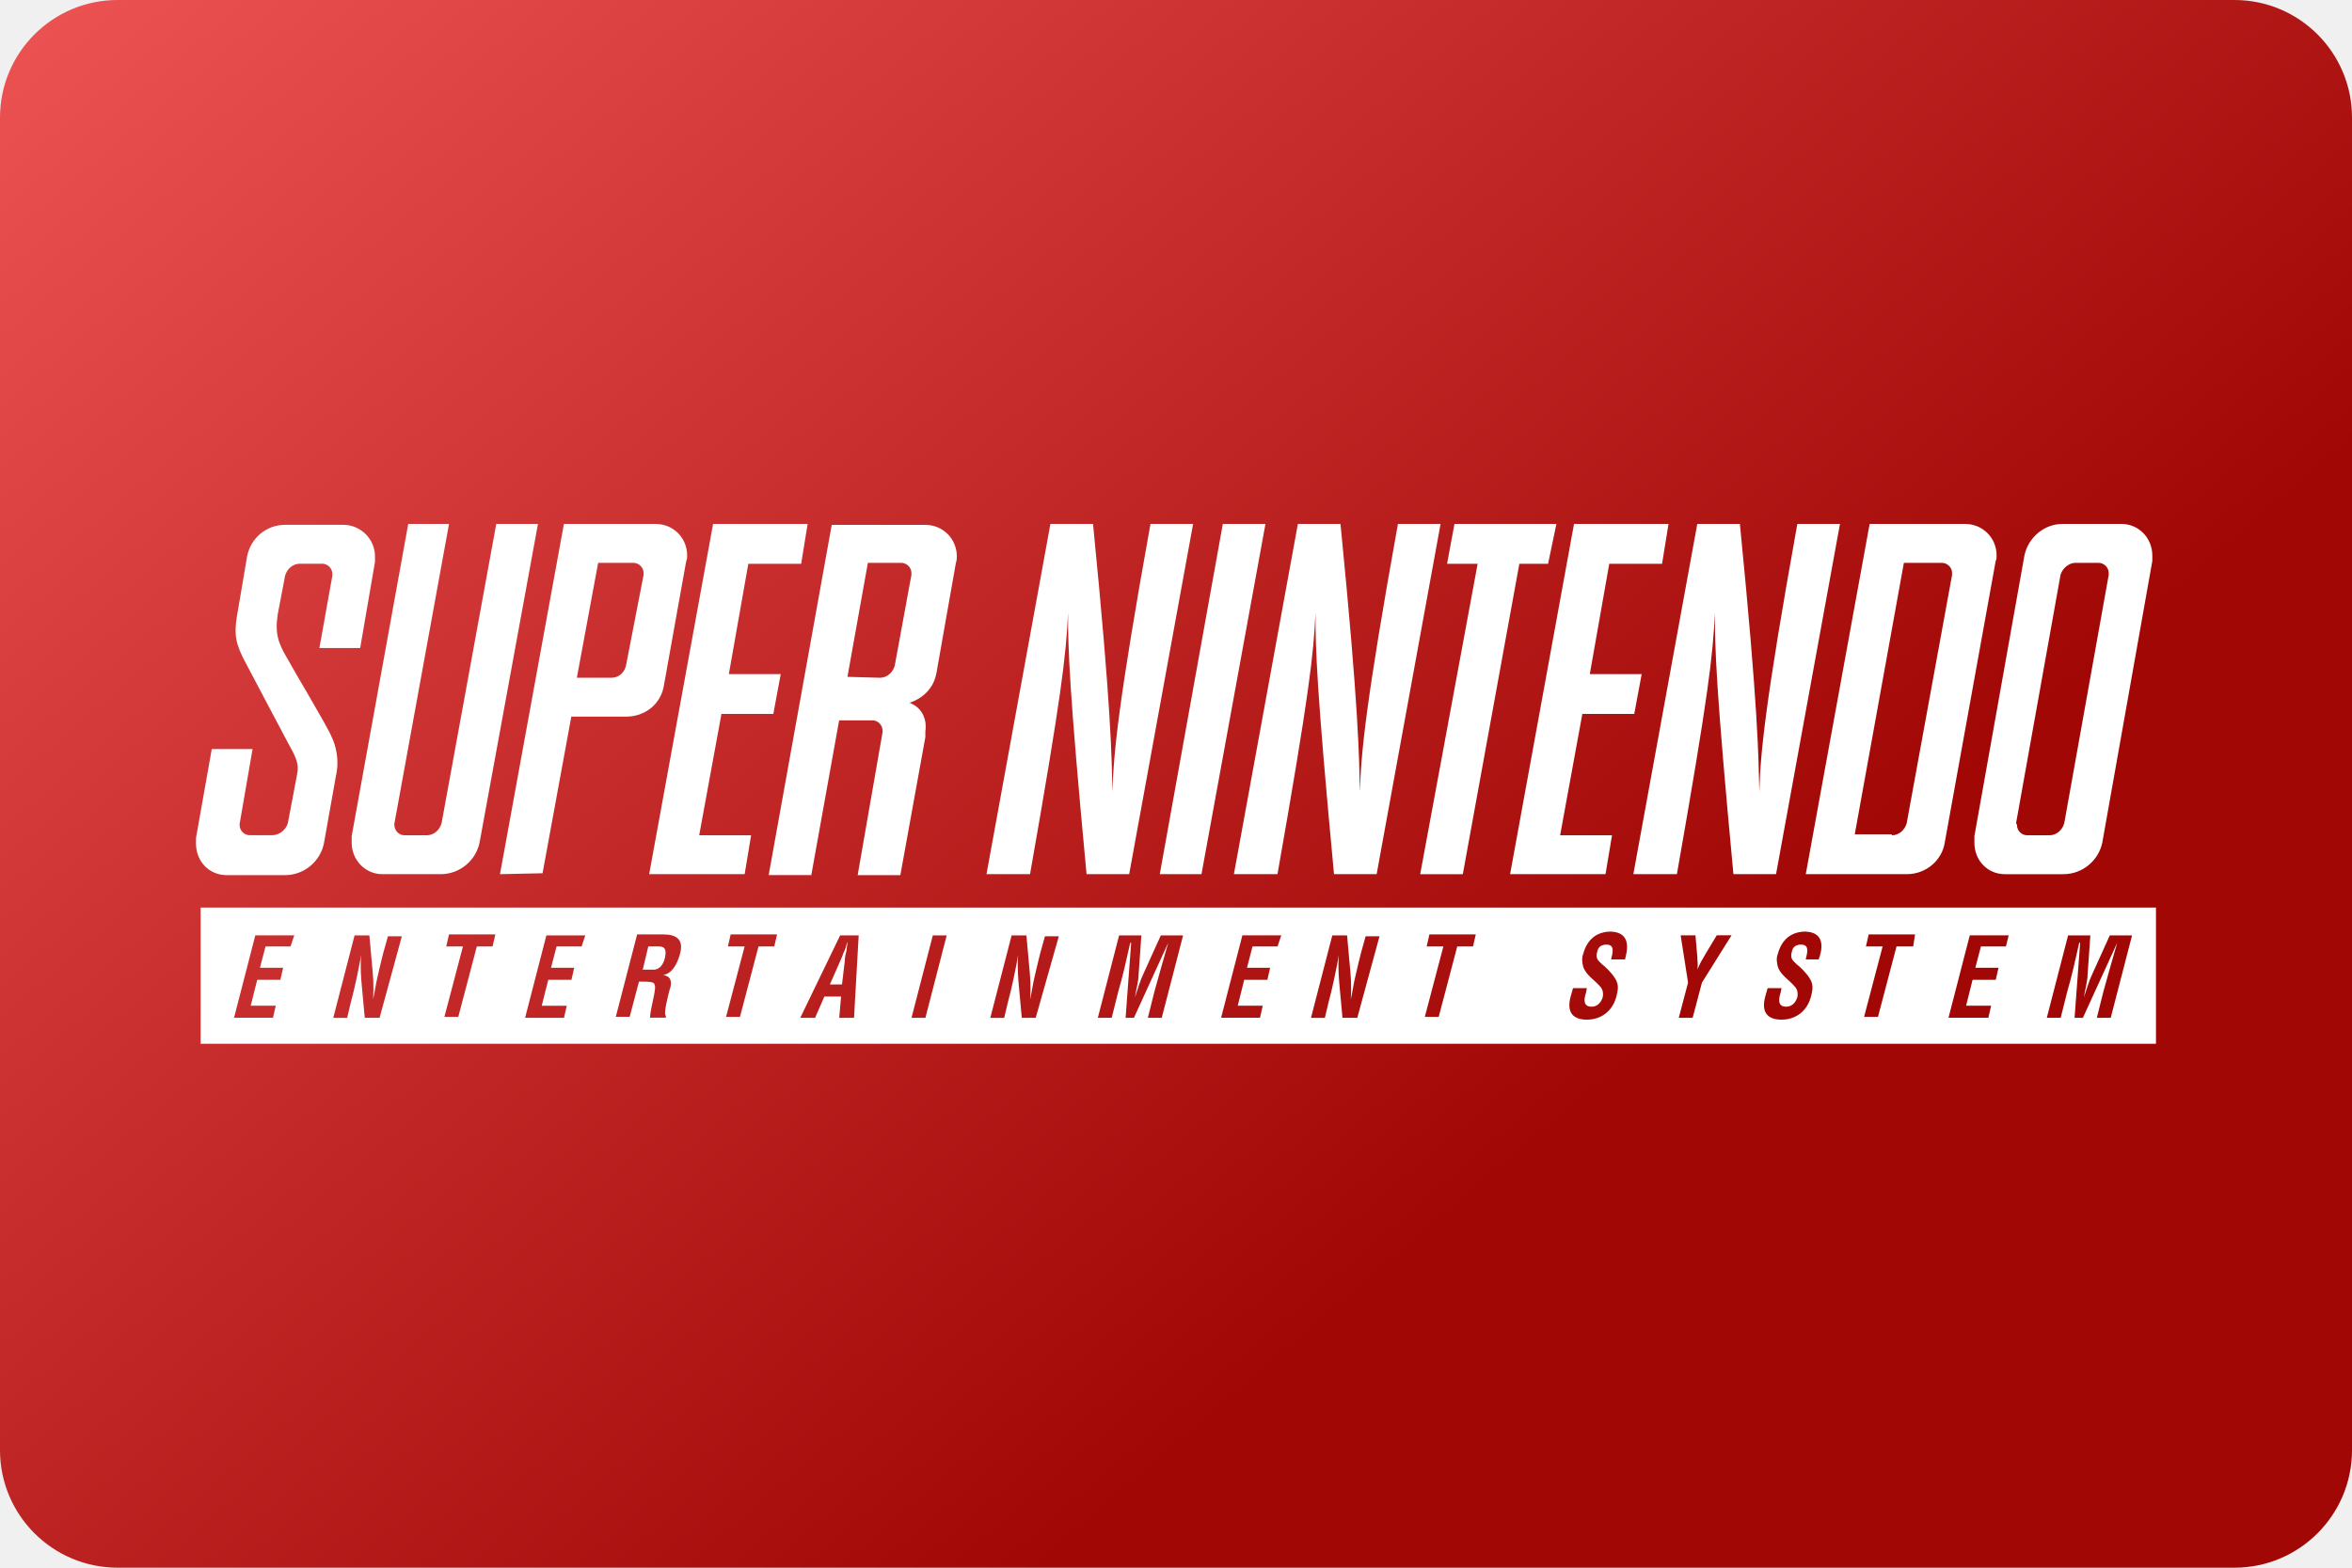
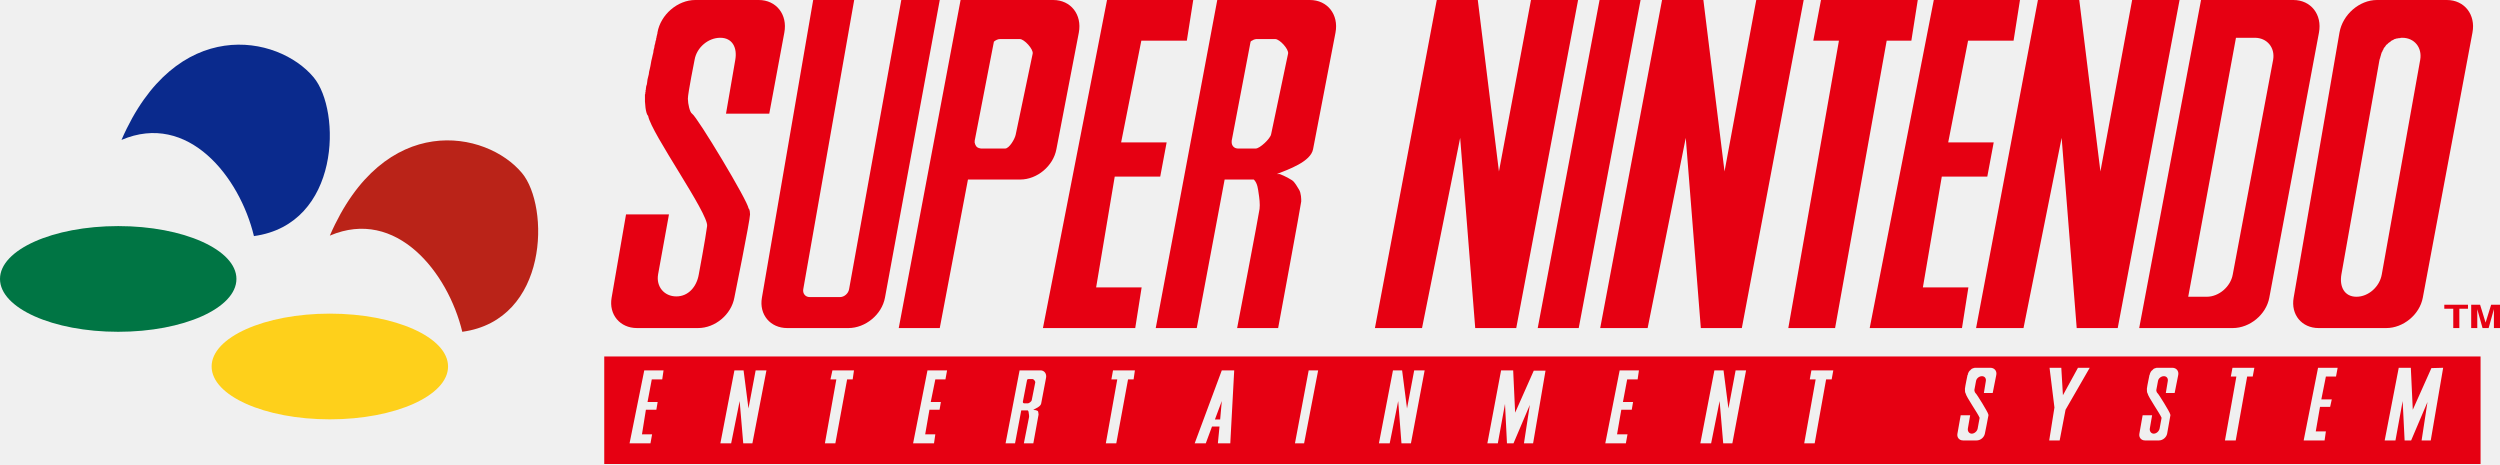
- <svg xmlns="http://www.w3.org/2000/svg" width="480" height="320" version="1.1" viewBox="0 0 480 320" xml:space="preserve">
-   <defs>
-     <linearGradient id="a" x2="65.708" y2="76.729" gradientTransform="scale(3.7795)" gradientUnits="userSpaceOnUse">
-       <stop stop-color="#ed5353" offset="0" />
-       <stop stop-color="#a10705" offset="1" />
-     </linearGradient>
-   </defs>
-   <rect width="480" height="320" ry="24" fill="url(#a)" />
-   <path d="m83.312 106.95-11.543 63.736v1.322c0 3.595 2.833 6.43 6.24 6.43h11.92c3.97 0 7.179-2.835 7.939-6.43l11.92-65.059h-8.512l-11.16 61.09c-0.375 1.323-1.511 2.459-3.022 2.459h-4.543c-1.136 0-2.084-0.948-2.084-2.272l11.17-61.277h-8.326zm31.77 0-13.045 71.488 8.689-0.188 5.867-31.967h11.158c3.97 0 7.189-2.647 7.752-6.43l4.543-25.34c0.188-0.375 0.188-0.76 0.188-1.135 0-3.595-2.833-6.43-6.428-6.43h-18.725zm30.445 0-13.045 71.488h19.484l1.322-7.939h-10.596l4.543-24.777h10.586l1.512-8.127h-10.588l3.971-22.506h10.783l1.324-8.139h-19.297zm68.842 0-13.045 71.488h8.887c6.429-36.509 7.377-44.825 7.752-53.338 0 7.189 0.189 15.13 3.783 53.338h8.699l13.045-71.488h-8.699c-6.616 36.697-7.564 47.096-7.752 54.66-0.188-7.189-0.188-16.452-3.971-54.66h-8.699zm35.186 0-12.867 71.488h8.512l13.055-71.488h-8.699zm15.316 0-13.055 71.488h8.896c6.429-36.509 7.377-44.825 7.752-53.338 0 7.189 0.189 15.13 3.783 53.338h8.699l13.047-71.488h-8.701c-6.616 36.697-7.564 47.096-7.752 54.66-0.188-7.189-0.188-16.452-3.971-54.66h-8.699zm31.957 0-1.512 8.139h6.242l-11.723 63.35h8.699l11.535-63.35h5.865l1.699-8.139h-20.807zm24.4 0-13.045 71.488h19.475l1.324-7.939h-10.588l4.533-24.777h10.596l1.512-8.127h-10.586l3.969-22.506h10.775l1.322-8.139h-19.287zm25.154 0-13.047 71.488h8.889c6.429-36.509 7.377-44.825 7.752-53.338 0 7.189 0.189 15.13 3.783 53.338h8.699l13.045-71.488h-8.699c-6.616 36.697-7.564 47.096-7.752 54.66-0.188-7.189-0.188-16.452-3.971-54.66h-8.699zm35.176 0-13.035 71.488h20.609c3.97 0 7.189-2.835 7.752-6.43l10.398-57.494c0.188-0.375 0.188-0.76 0.188-1.135 0-3.595-2.835-6.43-6.43-6.43h-19.482zm39.342 0c-3.782 0-7.002 2.835-7.752 6.43l-10.211 57.307v1.322c0 3.595 2.647 6.43 6.242 6.43h11.92c3.97 0 7.179-2.835 7.939-6.43l10.211-57.494v-1.135c0-3.595-2.835-6.43-6.242-6.43h-12.107zm-362.72 0.178c-3.782 0-6.991 2.646-7.752 6.428l-2.084 12.295c-0.563 3.595-0.375 5.491 1.897 9.648 1.698 3.209 7.378 13.994 8.701 16.453 1.698 3.032 2.072 4.156 1.697 6.053l-1.897 10.023c-0.386 1.323-1.708 2.459-3.219 2.459h-4.543c-1.136 0-2.084-0.948-2.084-2.084v-0.188l2.647-15.316h-8.326l-3.219 18.162v1.135c0 3.595 2.646 6.429 6.24 6.439h11.92c3.97 0 7.179-2.833 7.939-6.428l2.459-13.807c0.75-3.22 8.97e-4 -6.24-0.947-8.137-0.75-1.896-7.565-13.244-8.889-15.703-1.896-3.209-2.645-5.105-2.051-9.096l1.51-7.939c0.375-1.323 1.511-2.459 3.022-2.459h4.543c1.136 0 2.084 0.948 2.084 2.084v0.375l-2.647 14.754h8.324l3.023-17.588v-1.137c0-3.595-3.023-6.428-6.43-6.428h-11.92zm111.56 0.01-12.867 71.488h8.699l5.68-31.582h6.803c1.136 0 2.084 0.948 2.084 2.272l-5.106 29.32h8.711l5.106-28.184v-1.137c0.375-2.647-0.762-4.917-3.221-5.865 2.834-0.948 4.918-3.033 5.481-6.055l3.971-22.506c0.188-0.563 0.188-0.947 0.188-1.322 0-3.595-2.833-6.43-6.428-6.43h-19.1zm-47.668 7.752h7.189c1.136 0 2.084 0.948 2.084 2.084v0.375l-3.596 18.537c-0.375 1.511-1.511 2.459-3.022 2.459h-7.002l4.346-23.455zm55.045 0h6.805c1.136 0 2.082 0.948 2.082 2.084v0.375l-3.406 18.537c-0.375 1.323-1.511 2.459-3.022 2.459l-6.627-0.188 4.168-23.268zm211.43 0h7.752c1.136 0 2.084 0.948 2.084 2.084v0.375l-9.262 50.691c-0.375 1.323-1.513 2.459-3.023 2.459h-0.01v-0.199h-7.564l10.023-55.41zm34.988 0h4.731c1.136 0 2.084 0.948 2.084 2.084v0.375l-9.074 50.691c-0.375 1.323-1.513 2.459-3.023 2.459h-4.543c-1.136 0-2.082-0.948-2.082-2.084 0 0 5e-5 -0.187-0.188-0.375l9.074-50.691c0.375-1.323 1.698-2.459 3.022-2.459zm-382.59 70.363v27.799h399.05v-27.799h-399.05zm287.84 4.906c4.366 0.198 3.231 4.169 2.846 5.68h-2.834c0.375-1.511 0.76-3.022-0.949-3.022-0.948 0-1.698 0.374-1.897 1.51-0.375 1.323 0.189 1.698 0.949 2.459 0.761 0.563 2.084 1.896 2.647 2.834 0.761 1.136 0.761 2.085 0.375 3.596-0.761 3.22-3.221 4.918-6.055 4.918-3.407 0-4.157-2.084-3.219-5.106l0.375-1.324h2.834l-0.188 0.949c-0.563 1.698-0.376 2.834 1.135 2.834 1.136 0 1.896-0.761 2.272-1.897 0.188-0.948 1.5e-4 -1.698-0.562-2.272-1.136-1.323-2.833-2.272-3.406-3.971-0.188-0.761-0.375-1.698 0-2.647 0.761-2.834 2.646-4.543 5.678-4.543zm39.719 0c4.355 0.198 3.219 4.169 2.656 5.68h-2.647c0.375-1.511 0.762-3.022-0.947-3.022-0.948 0-1.698 0.374-1.897 1.51-0.375 1.323 0.189 1.698 0.949 2.459 0.761 0.563 2.084 1.896 2.647 2.834 0.761 1.136 0.761 2.085 0.375 3.596-0.761 3.22-3.221 4.918-6.055 4.918-3.407 0-4.157-2.084-3.219-5.106l0.375-1.324h2.834l-0.188 0.949c-0.563 1.698-0.376 2.834 1.135 2.834 1.136 0 1.896-0.761 2.272-1.897 0.188-0.948 1.5e-4 -1.698-0.562-2.272-1.136-1.323-2.833-2.272-3.406-3.971-0.188-0.761-0.375-1.698 0-2.647 0.761-2.834 2.646-4.543 5.678-4.543zm-276.87 0.574h9.459l-0.572 2.459h-3.209l-3.783 14.367h-2.834l3.783-14.367h-3.408l0.564-2.459zm38.395 0h5.293c2.647 0 4.354 0.947 3.406 4.156-0.563 1.896-1.51 3.783-3.406 4.158 1.698 0.188 1.897 1.511 1.324 3.022-0.188 0.761-1.324 4.918-0.762 5.293v0.375h-3.219c0-1.136 0.562-3.22 0.76-4.346 0.188-1.136 0.563-2.459-0.188-2.834-0.761-0.188-1.511-0.188-2.272-0.188h-0.562l-1.897 7.189h-2.834l4.356-16.826zm19.088 0h9.461l-0.562 2.459h-3.219l-3.783 14.367h-2.834l3.783-14.367h-3.408l0.562-2.459zm142.6 0h9.461l-0.562 2.459h-3.219l-3.783 14.367h-2.834l3.783-14.367h-3.408l0.562-2.459zm89.648 0h9.461l-0.375 2.459h-3.406l-3.783 14.367h-2.834l3.783-14.367h-3.408l0.562-2.459zm-31.008 0.176h3.022l-6.043 9.66-1.897 7.189h-2.834l1.897-7.189-1.512-9.648h3.022l0.377 4.344c0 0.761 0.188 1.698 0 2.647 0.563-1.323 1.135-2.271 1.697-3.219l2.272-3.783zm-298.25 0.012h7.939l-0.75 2.272h-5.106l-1.137 4.344h4.731l-0.562 2.459h-4.731l-1.324 5.293h5.107l-0.564 2.459h-7.949l4.346-16.826zm201.44 0h7.939l-0.762 2.272h-5.106l-1.135 4.344h4.731l-0.562 2.459h-4.731l-1.324 5.293h5.106l-0.562 2.459h-7.939l4.346-16.826zm148.45 0h7.939l-0.562 2.272h-5.106l-1.137 4.344h4.731l-0.562 2.459h-4.731l-1.324 5.293h5.107l-0.564 2.459h-8.137l4.346-16.826zm-290.49 0.01h7.939l-0.752 2.262h-5.106l-1.135 4.344h4.731l-0.562 2.459h-4.731l-1.334 5.305h5.106l-0.562 2.459h-7.939l4.346-16.828zm59.953 0h3.781l-0.947 16.828h-3.022l0.375-4.346h-3.408l-1.897 4.346h-3.022l8.139-16.828zm18.91 0h2.834l-4.344 16.828h-2.836l4.346-16.828zm38.02 0h4.543l-0.562 7.939c0 1.323-0.562 3.407-0.76 4.731 0.563-1.698 1.135-3.595 1.697-4.731l3.596-7.939h4.543l-4.356 16.828h-2.834l1.322-5.293c0.948-3.407 1.896-6.804 2.834-10.023l-7 15.316h-1.699l1.135-15.316h-0.188c-0.761 3.407-1.511 6.804-2.459 10.023l-1.322 5.293h-2.834l4.344-16.828zm193.67 0h4.543l-0.562 7.939c0 1.323-0.564 3.407-0.762 4.731 0.563-1.698 1.137-3.595 1.699-4.731l3.594-7.939h4.543l-4.356 16.828h-2.834l1.324-5.293c0.948-3.407 1.896-6.804 2.834-10.023l-7.002 15.316h-1.699l1.137-15.316h-0.188c-0.761 3.407-1.511 6.804-2.459 10.023l-1.324 5.293h-2.834l4.346-16.828zm-349.7 0.01h3.022l0.562 6.242c0.188 1.896 0.375 3.971 0.188 6.805 0.375-1.511 0.564-3.22 0.949-4.731 0.375-1.698 0.76-3.22 1.135-4.731l0.949-3.408h2.844l-4.543 16.641h-3.022l-0.562-6.055c-0.188-2.084-0.375-3.969-0.188-6.803-0.188 1.323-0.564 3.022-0.949 4.918-0.375 1.698-0.76 3.407-1.135 4.731l-0.762 3.219h-2.834l4.346-16.828zm134.09 0h3.022l0.562 6.242c0.188 1.896 0.375 3.971 0.188 6.805 0.375-1.511 0.562-3.22 0.947-4.731 0.375-1.698 0.762-3.22 1.137-4.731l0.947-3.408h2.834l-4.719 16.641h-2.836l-0.562-6.055c-0.188-2.084-0.375-3.969-0.188-6.803-0.188 1.323-0.562 3.022-0.947 4.918-0.375 1.698-0.762 3.407-1.137 4.731l-0.76 3.219h-2.834l4.346-16.828zm65.443 0h3.022l0.562 6.242c0.188 1.896 0.375 3.971 0.188 6.805 0.375-1.511 0.564-3.22 0.949-4.731 0.375-1.698 0.76-3.22 1.135-4.731l0.947-3.408h2.836l-4.533 16.641h-3.022l-0.562-6.055c-0.188-2.084-0.375-3.969-0.188-6.803-0.188 1.323-0.564 3.022-0.949 4.918-0.375 1.698-0.76 3.407-1.135 4.731l-0.762 3.219h-2.834l4.346-16.828zm-98.932 1.303c-0.188 0.375-0.375 1.324-0.562 1.699-0.375 0.761-0.564 1.511-0.949 2.272l-2.084 4.731h2.471l0.562-4.731c0-0.761 0.187-1.511 0.375-2.272 0-0.375 0.188-1.324 0.188-1.699zm-40.656 0.949-1.137 4.731h2.272c0.948 0 1.896-0.761 2.272-2.459 0.386-1.896-0.187-2.272-1.322-2.272h-2.084z" fill="#fff" />
+ <svg xmlns="http://www.w3.org/2000/svg" viewBox="-236.252 381.062 530.294 98.493">
+   <ellipse cx="-211.177" cy="440.23" fill="#007544" rx="25.076" ry="11.212" />
+   <path d="m-141.212 458.799c0 6.192-11.227 11.212-25.076 11.212s-25.076-5.02-25.076-11.212 11.227-11.211 25.076-11.211c13.85 0 25.076 5.019 25.076 11.211z" fill="#fed01b" />
+   <path d="m-138.194 451.442c-3.018-12.557-13.963-26.431-28.094-20.4 11.506-26.541 33.221-22.319 40.761-13.27 5.873 7.046 5.732 31.146-12.667 33.67z" fill="#ba2318" />
+   <path d="m-182.387 431.14c-3.019-12.557-13.963-26.431-28.094-20.4 11.506-26.541 33.222-22.319 40.761-13.27 5.872 7.047 5.73 31.146-12.667 33.67z" fill="#0a2a8d" />
+   <path d="m-88.775 381.062c-3.73 0-7.355 3.089-8.021 6.917v.206l-.068.068v.206l-.068.137v.137l-.068.137v.205l-.068.137v.206l-.068.205-.068.206-.068.41-.136.48-.068.479-.136.48-.068.547-.136.548-.136.617-.136.548-.204 1.164-.136.616-.136.548-.068.548-.136.548-.135.548-.068.548-.068.479-.136.411-.068.479v.206l-.068.137v.342l-.068.206v.273l-.068.137v.137c-.071 1.674.161 3.96.679 4.384.659 3.688 12.858 20.757 12.507 23.356-.33 2.607-1.768 10.274-1.768 10.274-.442 2.586-2.192 4.658-4.758 4.658s-4.316-2.065-3.875-4.658l2.311-12.74h-9.108l-3.059 17.671c-.624 3.589 1.788 6.438 5.37 6.438h12.982c3.596 0 7.022-2.849 7.681-6.438 0 0 3.345-16.506 3.33-17.671-.014-1.172-.34-1.301-.34-1.301 0-1.342-10.855-19.397-11.963-20.068-.477-.283-.87-2.07-.883-3.15-.021-1.074 1.427-8.288 1.427-8.288.442-2.585 2.872-4.658 5.437-4.658 2.566 0 3.637 2.072 3.195 4.658l-1.971 11.438h9.177l3.194-17.192c.722-3.829-1.708-6.917-5.437-6.917h-13.456zm25.013 0-10.876 63.15c-.624 3.589 1.788 6.438 5.37 6.438h12.982c3.596 0 7.083-2.849 7.749-6.438l11.623-63.15h-8.157l-11.08 61.369c-.161.89-1.02 1.644-1.903 1.644h-6.457c-.905 0-1.507-.747-1.36-1.644l10.808-61.369zm31.268 0-13.119 69.588h8.7l5.982-31.506h11.08c3.603 0 7.022-2.871 7.68-6.439l4.758-24.726c.715-3.836-1.708-6.917-5.437-6.917zm31.063 0-13.595 69.588h19.576l1.36-8.63h-9.652l3.942-23.493h9.652l1.36-7.26h-9.652l4.283-21.575h9.652l1.36-8.63zm23.382 0-13.05 69.588h8.7l5.914-31.506h6.185c.813.762.907 2.17 1.019 2.876.161 1.024.33 2.332.204 3.356-.112 1.017-4.758 25.273-4.758 25.273h8.7s4.894-26.425 4.894-26.849c.014-.431.001-1.786-.476-2.534-.316-.48-.865-1.584-1.496-1.986-1.213-.784-2.583-1.301-2.583-1.301h-.612c2.489-.989 7.184-2.618 7.681-5.274l4.758-24.726c.722-3.836-1.708-6.917-5.438-6.917zm46.562 0-13.119 69.588h9.992l8.088-40.342 3.195 40.342h8.701l13.119-69.588h-9.992l-6.797 36.369-4.486-36.369zm34.53 0-13.119 69.588h8.7l13.118-69.588zm13.254 0-13.118 69.588h10.06l8.088-40.342 3.195 40.342h8.7l13.118-69.588h-10.06l-6.729 36.369-4.486-36.369zm33.715 0-1.632 8.63h5.438l-10.74 60.958h9.924l10.944-60.958h5.234l1.36-8.63zm23.926 0-13.595 69.588h19.576l1.359-8.63h-9.652l4.01-23.493h9.652l1.36-7.26h-9.652l4.214-21.575h9.652l1.359-8.63zm22.091 0-13.119 69.588h10.06l8.088-40.342 3.195 40.342h8.701l13.118-69.588h-10.06l-6.729 36.369-4.486-36.369zm34.598 0-13.119 69.588h19.848c3.603 0 7.083-2.849 7.749-6.438l10.536-56.233c.715-3.836-1.708-6.917-5.438-6.917zm37.317 0c-3.73 0-7.287 3.089-7.953 6.917l-9.72 56.233c-.631 3.589 1.726 6.438 5.301 6.438h14.343c3.596 0 7.083-2.849 7.749-6.438l10.536-56.233c.722-3.829-1.715-6.917-5.438-6.917zm-29.908 8.013h4.01c2.566 0 4.316 2.072 3.875 4.658l-8.565 45.548c-.449 2.586-2.94 4.726-5.506 4.726h-3.942zm35.006 0h.272c2.566 0 4.248 2.072 3.806 4.658l-8.157 45.548c-.442 2.578-2.804 4.726-5.37 4.726s-3.637-2.141-3.195-4.726l8.088-45.548.068-.205.068-.206.068-.274.068-.205.068-.274.068-.206.068-.205.136-.205.068-.206.136-.205.068-.206.136-.205.136-.137.136-.206.136-.205.204-.137.136-.137.136-.137.204-.137.204-.137.136-.137.204-.137.204-.068.204-.137.136-.069.272-.068.204-.069h.204l.204-.068h.272zm-297.176.274h4.214c.925 0 2.887 2.135 2.719 3.082l-3.603 17.191c-.168.89-1.36 2.945-2.243 2.945h-5.234l-.068-.068h-.272v-.069h-.136l-.068-.068h-.068l-.068-.069-.068-.068h-.068v-.069l-.068-.068-.068-.069v-.068l-.068-.069-.068-.068v-.137l-.068-.068v-.137l-.068-.069v-.068c0-.113-.014-.284 0-.411l4.078-21.027c.374-.311.831-.548 1.293-.548zm54.174 0h4.214c.925 0 2.901 2.135 2.719 3.082l-3.602 17.123c-.161.897-2.373 3.013-3.263 3.013h-3.738c-.771 0-1.303-.512-1.36-1.232 0-.113-.014-.277 0-.411l4.011-21.027.068-.068.068-.069.136-.068h.068l.068-.069.068-.068h.068l.068-.069h.068l.136-.068h.204v-.069zm-138.12 67.328v22.808h397.999v-22.808zm290.635 2.398h3.396c.822 0 1.412.651 1.247 1.507l-.762 3.836h-1.871l.416-2.534c.093-.573-.246-1.027-.832-1.027-.579 0-1.147.451-1.247 1.027l-.346 1.849c-.057.11.115.63.208.685.257.146 2.702 4.154 2.702 4.452.057.149.091.219.07.274-.072.502-.763 3.904-.763 3.904-.15.781-.918 1.438-1.732 1.438h-2.91c-.808 0-1.328-.657-1.178-1.438l.692-3.904h2.009l-.485 2.808c-.093.573.246 1.096.832 1.096.557 0 1.154-.52 1.247-1.096l.415-2.26c-.371-.946-2.822-4.386-2.979-5.206-.108-.091-.153-.586-.139-.959.021-.408.554-2.945.554-2.945h.069v-.206l.07-.137v-.068l.069-.069v-.068l.069-.069v-.068l.07-.069.069-.068v-.069h.07l.069-.068.07-.069.069-.068v-.069h.07l.069-.068.07-.069h.069l.07-.068h.069l.07-.068h.208zm15.936 0h2.494l.347 5.822 3.187-5.822h2.495l-5.128 8.904-1.247 6.507h-2.217l1.108-6.986zm22.658 0h3.397c.822 0 1.397.651 1.247 1.507l-.762 3.836h-1.871l.416-2.534c.093-.573-.245-1.027-.831-1.027-.579 0-1.154.451-1.247 1.027l-.347 1.849c-.071.11.094.63.208.685.243.146 2.702 4.154 2.702 4.452.071.149.069.219.069.274-.093.502-.693 3.904-.693 3.904-.15.781-.925 1.438-1.732 1.438h-2.98c-.807 0-1.327-.657-1.178-1.438l.693-3.904h2.009l-.485 2.808c-.093.573.267 1.096.831 1.096.579 0 1.133-.52 1.247-1.096l.416-2.26c-.378-.946-2.822-4.386-2.979-5.206-.107-.091-.153-.586-.139-.959.022-.408.554-2.945.554-2.945l.07-.069v-.137l.069-.137v-.068l.07-.069v-.068l.069-.069v-.068l.07-.069.069-.068v-.069h.07l.069-.068.07-.069.069-.068.07-.069.069-.068.069-.069h.07l.069-.068h.07l.069-.068h.209zm16.145 0h4.643l-.347 1.849h-1.178l-2.425 13.562h-2.287l2.425-13.562h-1.178zm18.153 0h4.157l-.346 1.849h-2.148l-.97 4.863h2.217l-.346 1.576h-2.148l-.901 5.205h2.148l-.277 1.918h-4.435zm17.115 0h2.564l.416 8.904 3.949-8.835 2.494-.069-2.633 15.411h-1.94l1.247-8.151-3.464 8.151h-1.386l-.416-8.356-1.524 8.356h-2.287zm-372.154.548h4.088l-.277 1.917h-2.218l-.901 4.795h2.148l-.277 1.644h-2.217l-.832 5.206h2.148l-.347 1.917h-4.435zm19.124 0h1.94l1.04 8.082 1.524-8.082h2.287l-2.98 15.479h-1.94l-.762-8.972-1.802 8.972h-2.287zm20.787 0h4.573l-.277 1.917h-1.178l-2.495 13.562h-2.217l2.425-13.562h-1.247zm20.163 0h4.157l-.346 1.917h-2.148l-.97 4.795h2.148l-.277 1.644h-2.148l-.901 5.206h2.148l-.277 1.917h-4.435zm19.54 0h4.435c.822 0 1.342.72 1.178 1.575l-1.04 5.48c-.114.593-1.167 1.078-1.732 1.301h.278v.068h.278l.07.069h.208v.068h.139v.069h.07c.092.166.139.66.139.753 0 .091-1.109 6.096-1.109 6.096h-2.009s1.073-5.392 1.109-5.616c.021-.24-.027-.53-.07-.754-.014-.165-.022-.448-.208-.616h-1.386l-1.316 6.986h-2.009zm19.817 0h4.642l-.277 1.917h-1.178l-2.494 13.562h-2.218l2.425-13.562h-1.247l.347-1.917zm23.073 0h2.633l-.832 15.479h-2.633l.347-3.561h-1.594l-1.317 3.561h-2.356zm18.431 0h2.009l-2.98 15.479h-1.94zm17.877 0h1.94l1.04 8.082 1.524-8.082h2.218l-2.91 15.479h-2.009l-.693-8.972-1.802 8.972h-2.288zm22.934 0h2.564l.416 8.972 3.95-8.904h2.494l-2.633 15.411h-1.94l1.247-8.15-3.464 8.15h-1.386l-.416-8.356-1.525 8.356h-2.217zm25.153 0h4.088l-.277 1.917h-2.218l-.9 4.795h2.148l-.277 1.644h-2.218l-.901 5.206h2.218l-.347 1.917h-4.365zm20.093 0h1.94l1.039 8.082 1.525-8.082h2.217l-2.91 15.479h-1.94l-.762-8.972-1.801 8.972h-2.287zm20.579 0h4.643l-.347 1.917h-1.178l-2.425 13.562h-2.218l2.425-13.562h-1.247zm-166.086 1.849c-.108 0-.199.063-.277.137l-.901 4.658v.068c0 .149.106.274.277.274h.832c.207 0 .726-.412.762-.616l.763-3.836c.036-.22-.347-.685-.554-.685zm41.019 4.657-1.455 3.904h1.109zm264.339-19.575h-1.833v4.099h-1.29v-4.099h-1.902v-.849h5.025zm6.79 4.099h-1.291v-4.02l-1.118 4.02h-1.291l-1.119-3.998v3.998h-1.29v-4.948h1.888l1.165 3.788 1.178-3.788h1.878z" fill="#e60012" />
</svg>
